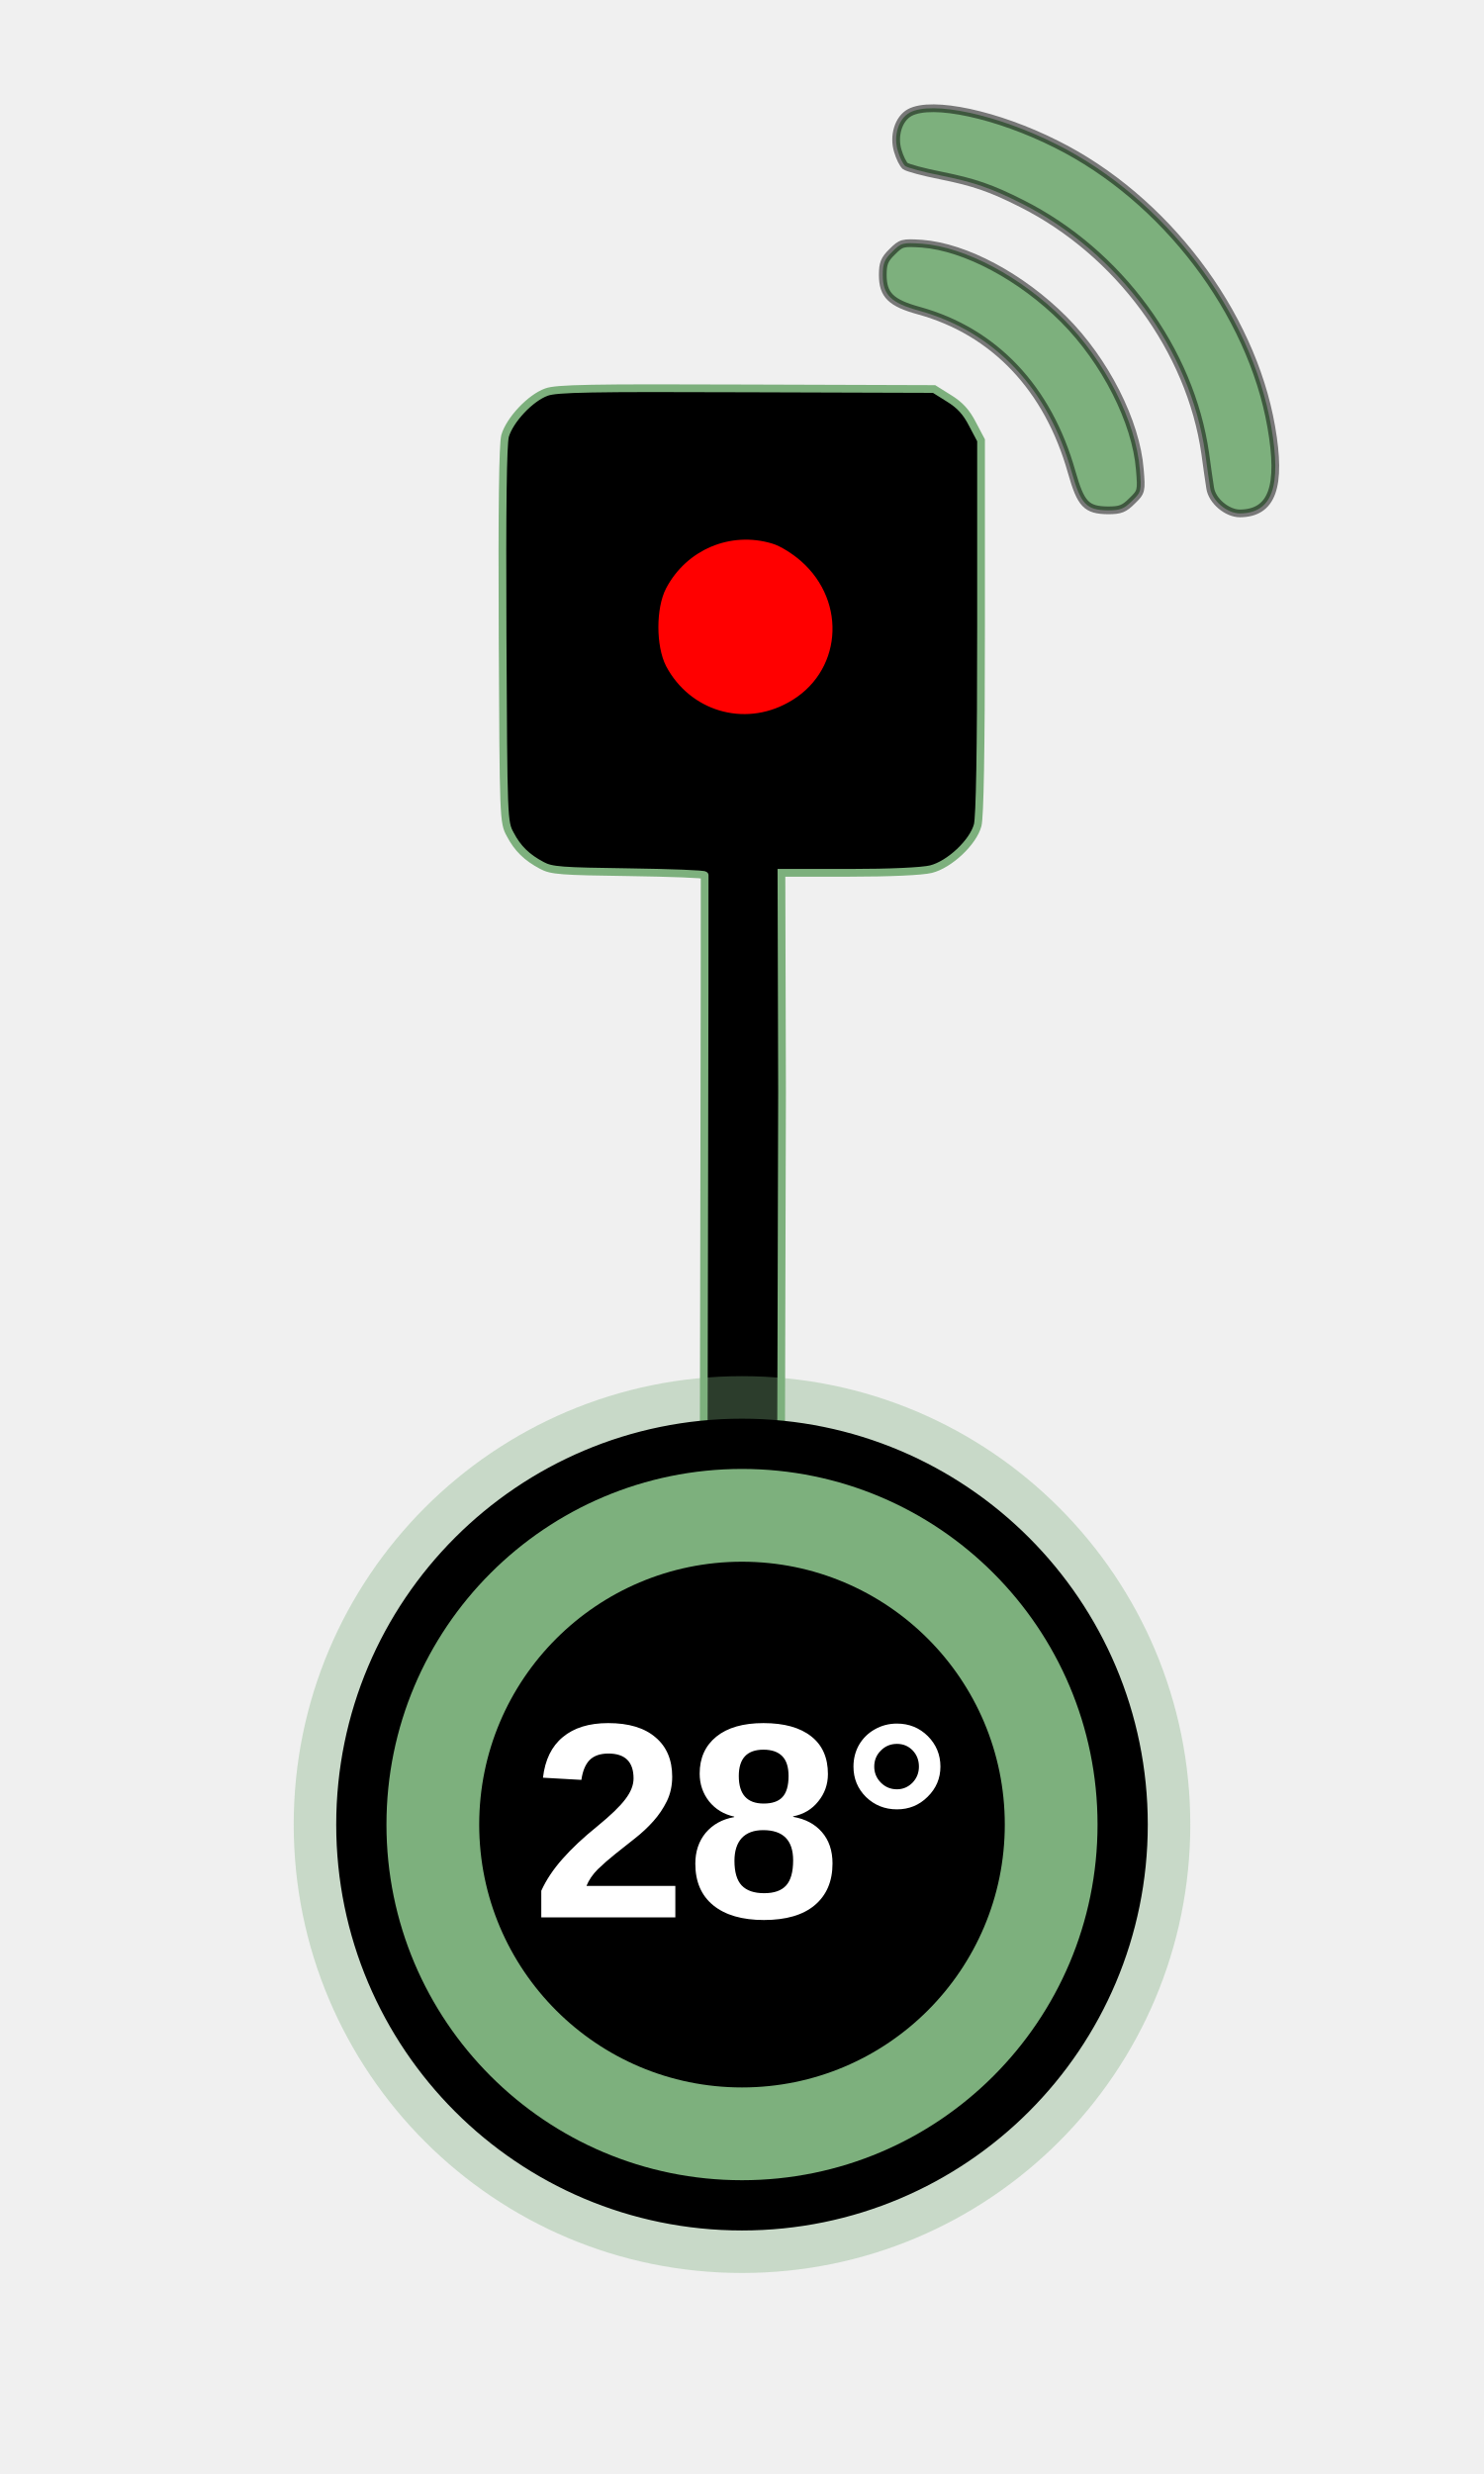
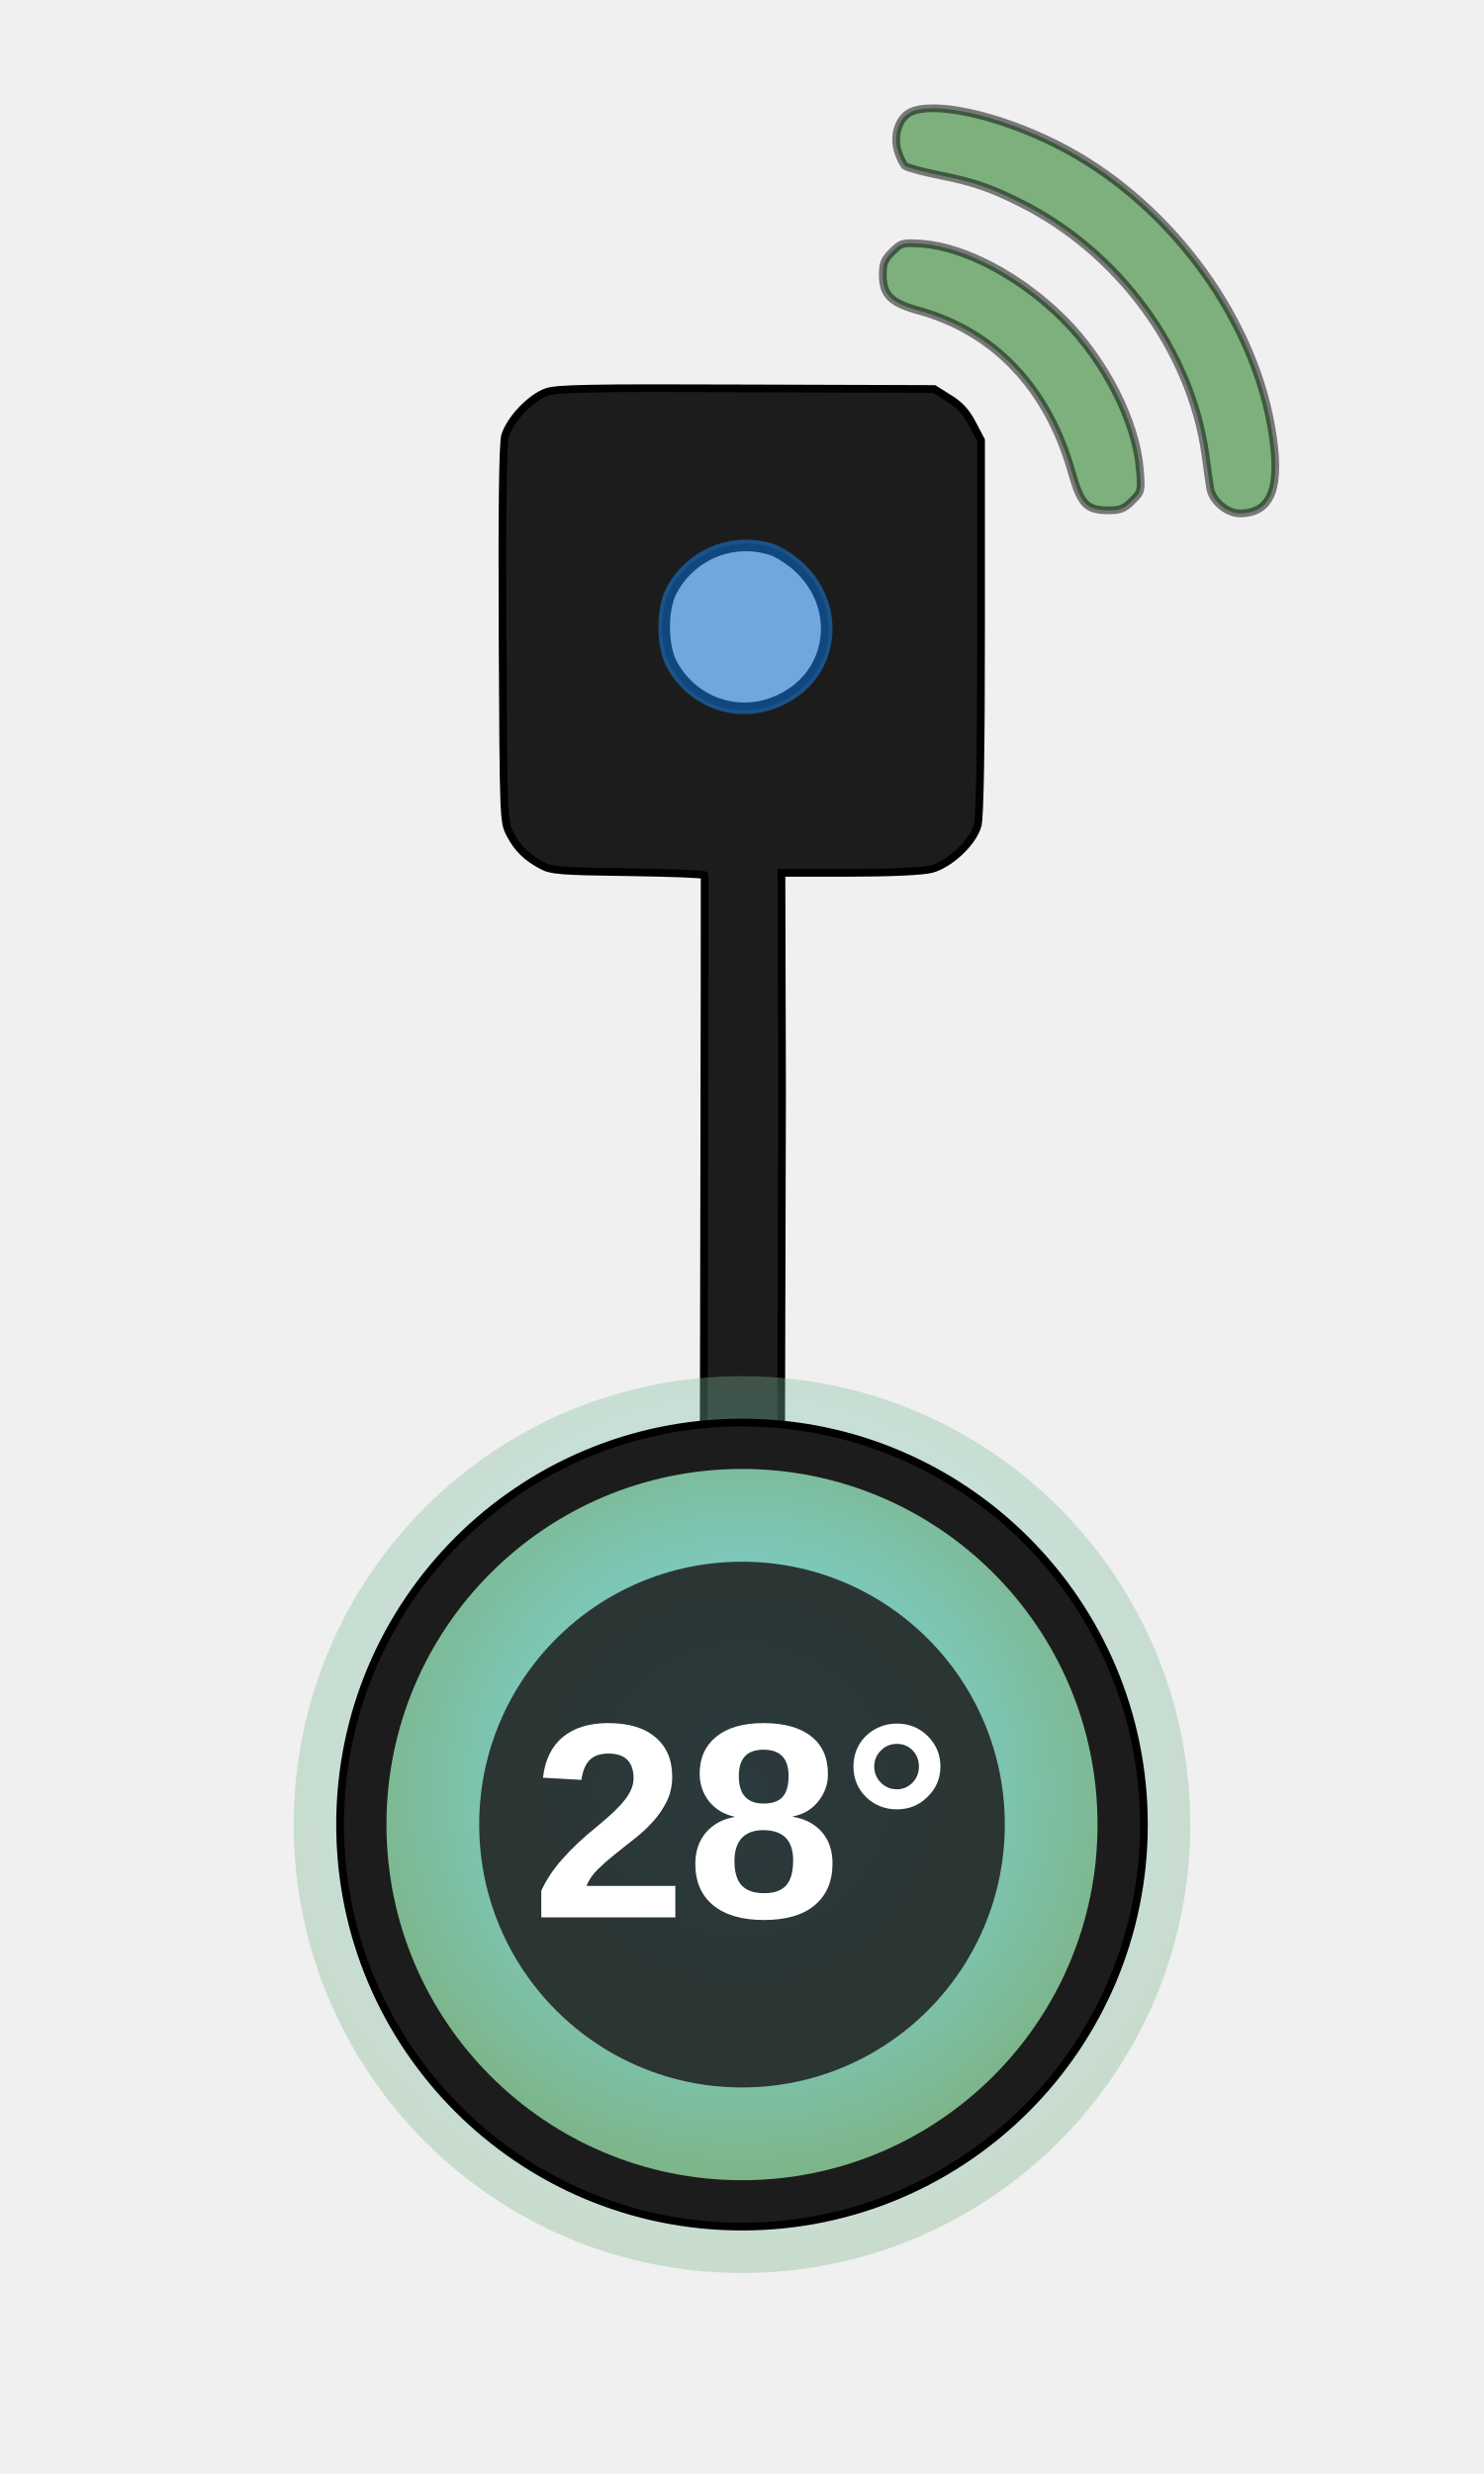
<svg xmlns="http://www.w3.org/2000/svg" width="96" height="160" viewBox="0 0 96 20" role="img" aria-label="Sensor Map Marker">
  <defs>
+     <radialGradient id="g-accent" cx="50%" cy="45%" r="60%">
+       <stop offset="0%" stop-color="#7EE3FF" stop-opacity="1" />
+       <stop offset="100%" stop-color="#7db07d" stop-opacity="1" />
+     </radialGradient>
+     <linearGradient id="g-dark" x1="0" y1="0" x2="0" y2="1">
+       <stop offset="0%" stop-color="#1c1c1c" />
+       <stop offset="100%" stop-color="#1c1c1c" />
+     </linearGradient>
    <filter id="f-glow" x="-50%" y="-50%" width="200%" height="200%">
      <feGaussianBlur stdDeviation="4" result="blur" />
      <feMerge>
        <feMergeNode in="blur" />
        <feMergeNode in="SourceGraphic" />
      </feMerge>
    </filter>
  </defs>
  <g id="marker-minimal-badge">
    <g id="logo-wrap" transform="translate(32.5,-63)">
      <path d="M26.355 0.278C25.62 0.676 25.282 1.788 25.58 2.762C25.7 3.179 25.918 3.616 26.057 3.735C26.216 3.854 27.249 4.132 28.362 4.351C30.527 4.788 31.62 5.166 33.587 6.159C39.864 9.318 44.513 15.635 45.467 22.33C45.586 23.204 45.725 24.198 45.785 24.555C45.904 25.39 46.877 26.204 47.712 26.204C49.798 26.184 50.414 24.476 49.738 20.602C48.447 13.192 42.844 5.821 35.831 2.325C31.997 0.398 27.805 -0.496 26.355 0.278Z" fill="#7db07d" stroke="black" stroke-width="0.5" stroke-opacity=".5">
-         <animate attributeName="opacity" values="1;0.5;1.2" dur="1.8s" repeatCount="indefinite" begin="0.7s" />
+         <animate attributeName="opacity" values="1;0.5;1" dur="1.8s" repeatCount="indefinite" begin="0.7s" />
      </path>
      <path d="M25.223 9.278C24.706 9.775 24.607 10.053 24.607 10.788C24.607 12.079 25.143 12.596 26.951 13.092C31.818 14.443 35.295 18.099 36.825 23.522C37.421 25.628 37.778 25.986 39.169 26.006C39.984 26.006 40.222 25.906 40.739 25.39C41.334 24.814 41.354 24.754 41.235 23.363C40.997 20.284 38.99 16.331 36.308 13.649C33.567 10.907 29.951 8.98 27.15 8.761C25.878 8.682 25.799 8.702 25.223 9.278Z" fill="#7db07d" stroke="black" stroke-width="0.5" stroke-opacity=".5">
-         <animate attributeName="opacity" values="1;0.5;1.2" dur="1.8s" repeatCount="indefinite" begin="0s" />
+         <animate attributeName="opacity" values="1;0.5;1" dur="1.8s" repeatCount="indefinite" begin="0s" />
      </path>
-       <path d="M0.171 21.198C0.469 20.165 1.8 18.734 2.853 18.357C3.509 18.119 5.694 18.079 15.786 18.119L27.925 18.158L28.878 18.754C29.593 19.191 30.011 19.648 30.408 20.423L30.964 21.476V33.535C30.964 41.641 30.885 45.832 30.746 46.369C30.448 47.481 28.918 48.912 27.726 49.21C27.17 49.349 25.104 49.448 22.442 49.448H18.051L18.091 63.593L18 97H13C13 97 13.104 49.905 13.084 49.607C13.084 49.528 10.879 49.448 8.177 49.408C3.826 49.349 3.171 49.309 2.555 48.971C1.582 48.455 0.986 47.879 0.509 46.965C0.072 46.171 0.072 46.031 0.012 34.148L0.012 34.091C-0.028 25.727 0.032 21.774 0.171 21.198ZM18.985 29.661C18.488 29.224 17.733 28.747 17.296 28.628C14.833 27.893 12.25 28.985 11.038 31.27C10.442 32.403 10.442 34.707 11.038 35.859C12.449 38.502 15.607 39.455 18.23 38.005C21.389 36.296 21.766 32.105 18.985 29.661Z" fill="#000000" stroke="#7db07d" stroke-width="0.5" />
-       <path d="M18.985 29.661C18.488 29.224 17.733 28.747 17.296 28.628C14.833 27.893 12.25 28.985 11.038 31.27C10.442 32.403 10.442 34.707 11.038 35.859C12.449 38.502 15.607 39.455 18.23 38.005C21.389 36.296 21.766 32.105 18.985 29.661Z" fill="red" stroke="red" stroke-width="1" stroke-opacity="1" />
+       <path fill-rule="evenodd" clip-rule="evenodd" d="M0.171 21.198C0.469 20.165 1.8 18.734 2.853 18.357C3.509 18.119 5.694 18.079 15.786 18.119L27.925 18.158L28.878 18.754C29.593 19.191 30.011 19.648 30.408 20.423L30.964 21.476V33.535C30.964 41.641 30.885 45.832 30.746 46.369C30.448 47.481 28.918 48.912 27.726 49.21C27.17 49.349 25.104 49.448 22.442 49.448H18.051L18.091 63.593L18 97H13C13 97 13.104 49.905 13.084 49.607C13.084 49.528 10.879 49.448 8.177 49.408C3.826 49.349 3.171 49.309 2.555 48.971C1.582 48.455 0.986 47.879 0.509 46.965C0.072 46.171 0.072 46.031 0.012 34.148L0.012 34.091C-0.028 25.727 0.032 21.774 0.171 21.198ZM18.985 29.661C18.488 29.224 17.733 28.747 17.296 28.628C14.833 27.893 12.25 28.985 11.038 31.27C10.442 32.403 10.442 34.707 11.038 35.859C12.449 38.502 15.607 39.455 18.23 38.005C21.389 36.296 21.766 32.105 18.985 29.661Z" fill="url(#g-dark)" stroke="black" stroke-width="0.5" />
+       <path d="M18.985 29.661C18.488 29.224 17.733 28.747 17.296 28.628C14.833 27.893 12.25 28.985 11.038 31.27C10.442 32.403 10.442 34.707 11.038 35.859C12.449 38.502 15.607 39.455 18.23 38.005C21.389 36.296 21.766 32.105 18.985 29.661Z" fill="#1976D2" stroke="#1976D2" stroke-width="1" opacity="0.6" />
    </g>
-     <circle cx="48" cy="48" r="29" fill="#7db07d" opacity="0.35" />
-     <circle cx="48" cy="48" r="26" fill="#000000" stroke="black" stroke-width="0.5" />
-     <circle cx="48" cy="48" r="23" fill="#7db07d" />
-     <circle cx="48" cy="48" r="17" fill="#000000" />
+     <circle cx="48" cy="48" r="29" fill="url(#g-accent)" opacity="0.35" />
+     <circle cx="48" cy="48" r="26" fill="url(#g-dark)" stroke="black" stroke-width="0.5" />
+     <circle cx="48" cy="48" r="23" fill="url(#g-accent)" />
+     <circle cx="48" cy="48" r="17" fill="url(#g-dark)" opacity="0.85" />
    <text x="48" y="54" font-family="Arial, sans-serif" font-size="18" font-weight="bold" fill="white" text-anchor="middle">28°
        </text>
    <g id="pulse-min-badge">
-       <circle cx="48" cy="48" r="26" fill="none" stroke="green" stroke-width="2" opacity="0.0">
+       <circle cx="48" cy="48" r="26" fill="none" stroke="#7db07d" stroke-width="2" opacity="0.0">
        <animate attributeName="r" values="26;32;26" dur="2.8s" repeatCount="indefinite" />
        <animate attributeName="opacity" values="0.0;0.5;0.0" dur="2.8s" repeatCount="indefinite" />
      </circle>
    </g>
  </g>
</svg>
